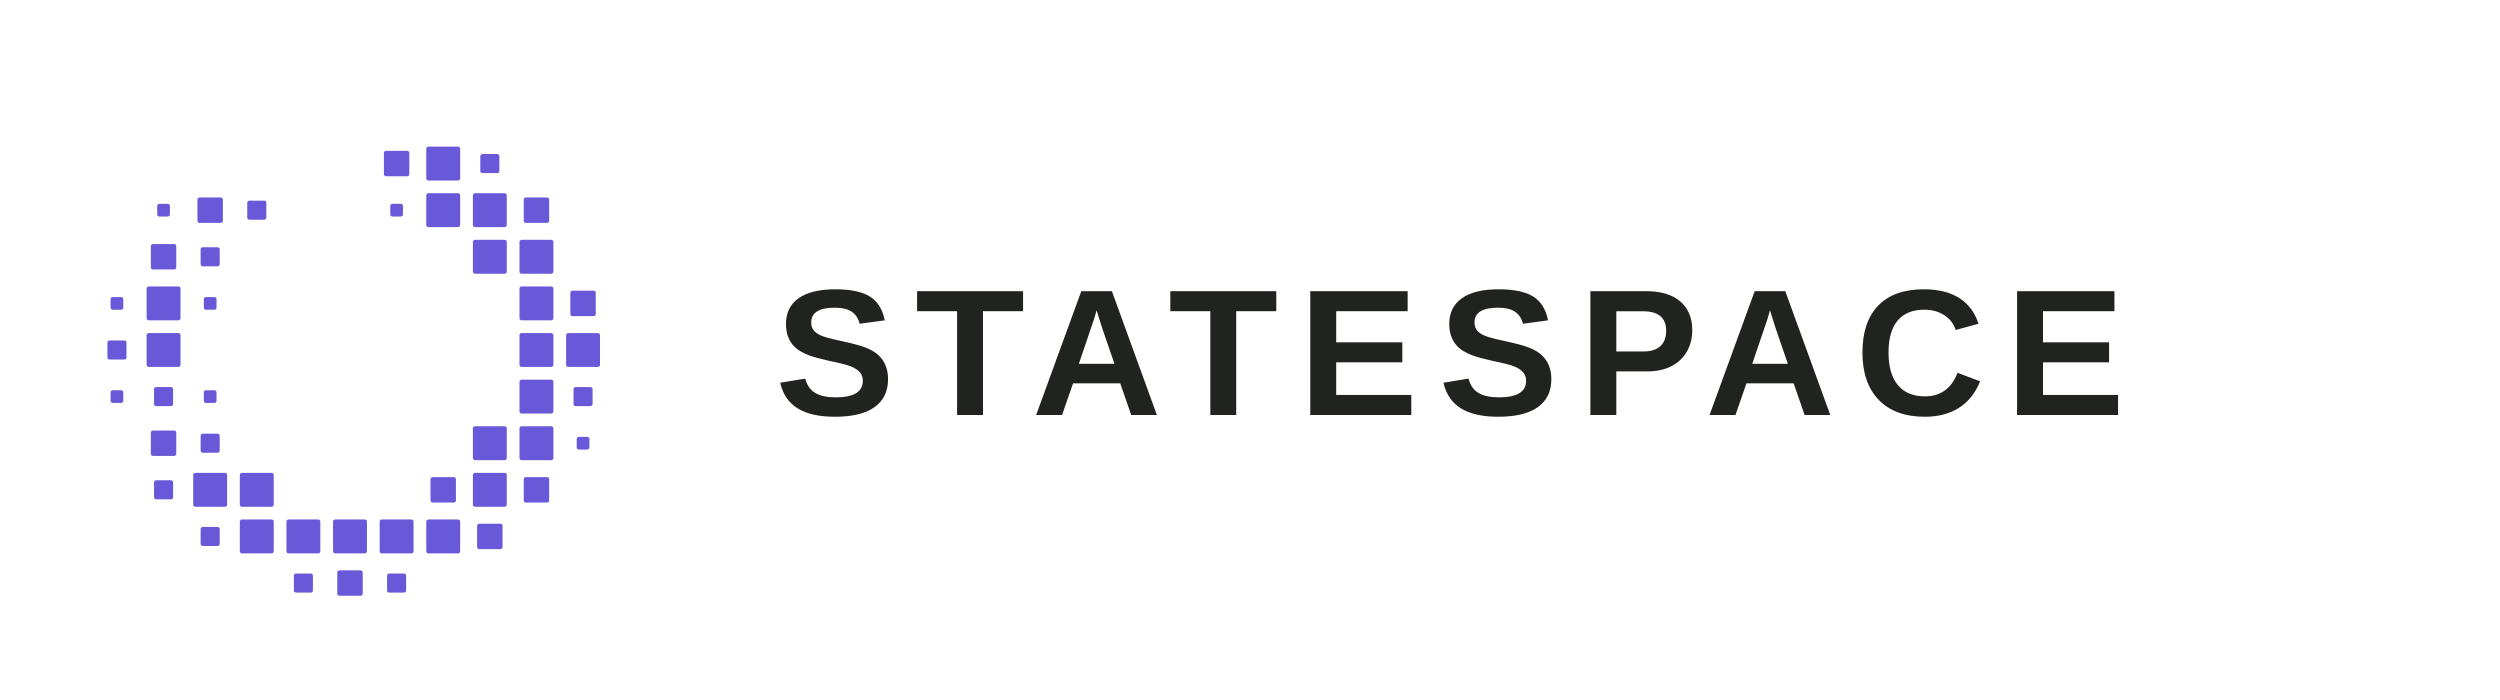
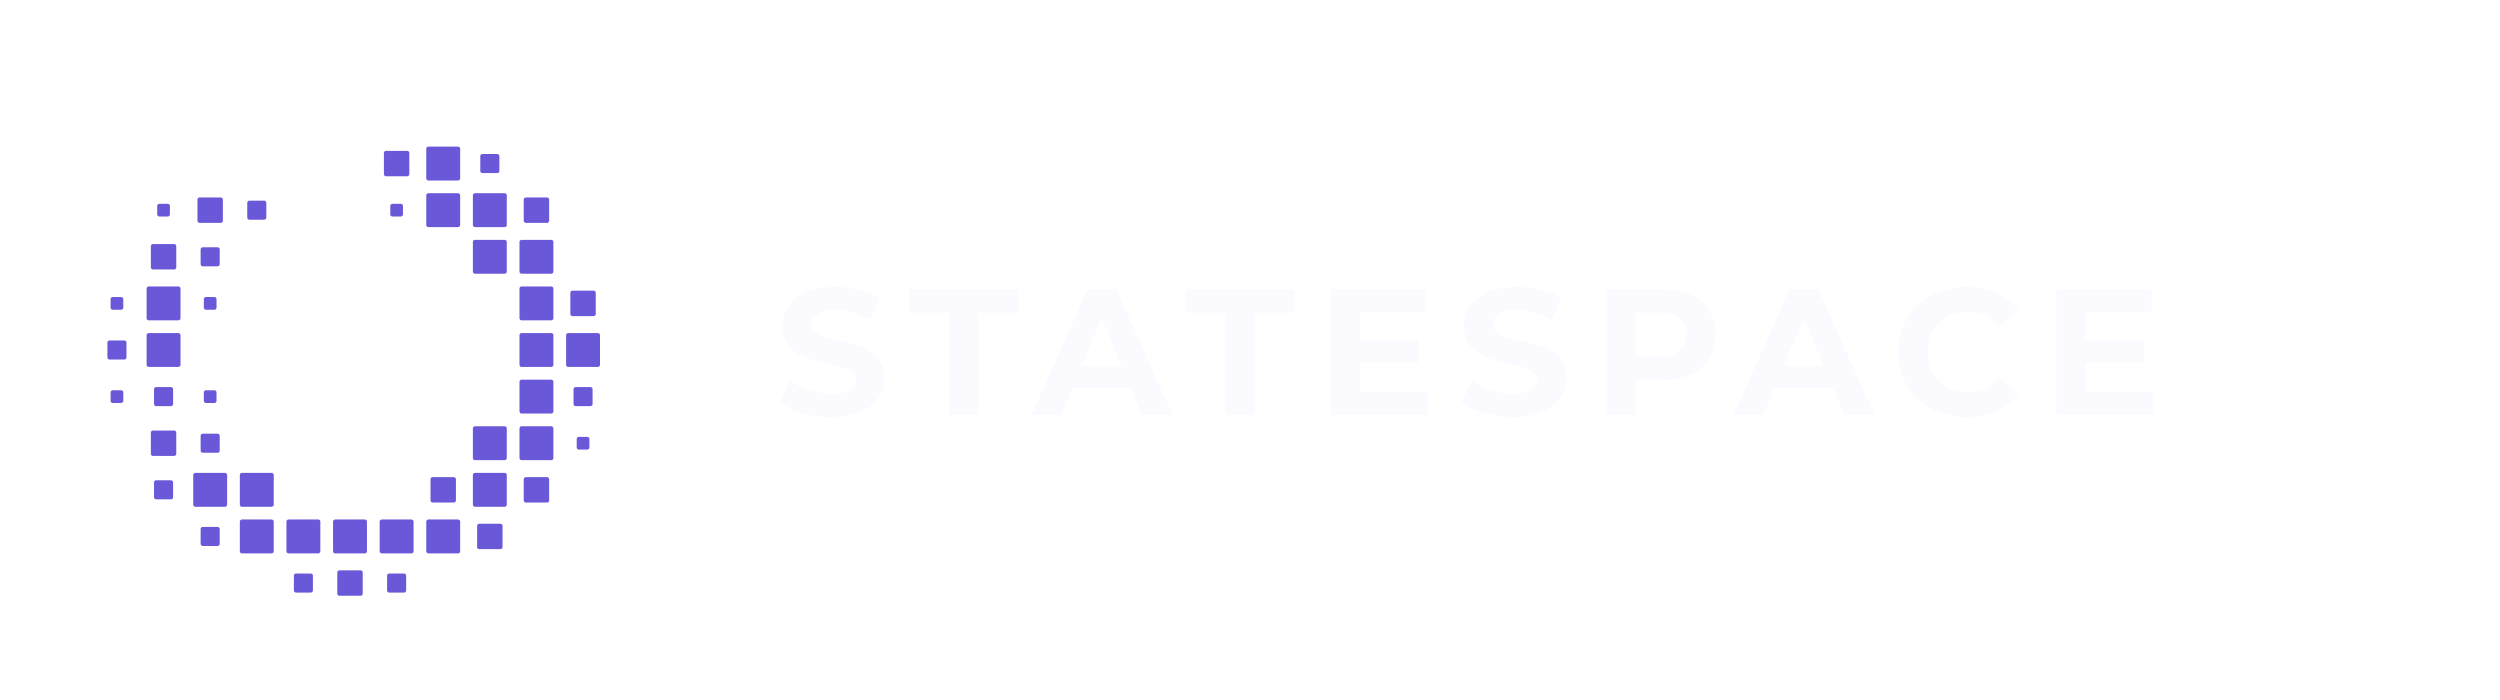
- <svg xmlns="http://www.w3.org/2000/svg" width="1000" height="280" viewBox="0 0 1000 280" role="img" aria-labelledby="title description">
-   <svg x="40" y="40" width="200" height="200" viewBox="0 0 118 118" aria-hidden="true">
-     <g fill="#6959d9">
-       <rect x="67" y="12" width="6" height="6" rx="0.5" />
-       <rect x="77" y="11" width="8" height="8" rx="0.5" />
-       <rect x="89.75" y="12.75" width="4.5" height="4.5" rx="0.5" />
-       <rect x="13.5" y="24.5" width="3" height="3" rx="0.5" />
-       <rect x="23" y="23" width="6" height="6" rx="0.5" />
-       <rect x="34.75" y="23.75" width="4.5" height="4.5" rx="0.5" />
-       <rect x="68.5" y="24.5" width="3" height="3" rx="0.5" />
-       <rect x="77" y="22" width="8" height="8" rx="0.5" />
-       <rect x="88" y="22" width="8" height="8" rx="0.5" />
-       <rect x="100" y="23" width="6" height="6" rx="0.5" />
-       <rect x="12" y="34" width="6" height="6" rx="0.5" />
-       <rect x="23.75" y="34.75" width="4.5" height="4.5" rx="0.5" />
-       <rect x="88" y="33" width="8" height="8" rx="0.5" />
-       <rect x="99" y="33" width="8" height="8" rx="0.5" />
-       <rect x="2.5" y="46.5" width="3" height="3" rx="0.5" />
-       <rect x="11" y="44" width="8" height="8" rx="0.5" />
-       <rect x="24.5" y="46.5" width="3" height="3" rx="0.5" />
-       <rect x="99" y="44" width="8" height="8" rx="0.5" />
-       <rect x="111" y="45" width="6" height="6" rx="0.5" />
-       <rect x="1.75" y="56.75" width="4.5" height="4.5" rx="0.5" />
-       <rect x="11" y="55" width="8" height="8" rx="0.5" />
-       <rect x="99" y="55" width="8" height="8" rx="0.5" />
-       <rect x="110" y="55" width="8" height="8" rx="0.5" />
-       <rect x="2.5" y="68.5" width="3" height="3" rx="0.5" />
-       <rect x="12.75" y="67.75" width="4.5" height="4.5" rx="0.5" />
-       <rect x="24.5" y="68.5" width="3" height="3" rx="0.5" />
-       <rect x="99" y="66" width="8" height="8" rx="0.5" />
-       <rect x="111.75" y="67.75" width="4.5" height="4.5" rx="0.5" />
-       <rect x="12" y="78" width="6" height="6" rx="0.5" />
-       <rect x="23.75" y="78.75" width="4.5" height="4.5" rx="0.5" />
-       <rect x="88" y="77" width="8" height="8" rx="0.5" />
-       <rect x="99" y="77" width="8" height="8" rx="0.5" />
-       <rect x="112.5" y="79.5" width="3" height="3" rx="0.5" />
-       <rect x="12.75" y="89.75" width="4.5" height="4.5" rx="0.5" />
-       <rect x="22" y="88" width="8" height="8" rx="0.5" />
-       <rect x="33" y="88" width="8" height="8" rx="0.5" />
-       <rect x="78" y="89" width="6" height="6" rx="0.5" />
-       <rect x="88" y="88" width="8" height="8" rx="0.5" />
-       <rect x="100" y="89" width="6" height="6" rx="0.5" />
-       <rect x="23.75" y="100.75" width="4.5" height="4.5" rx="0.5" />
-       <rect x="33" y="99" width="8" height="8" rx="0.5" />
-       <rect x="44" y="99" width="8" height="8" rx="0.5" />
-       <rect x="55" y="99" width="8" height="8" rx="0.5" />
-       <rect x="66" y="99" width="8" height="8" rx="0.5" />
-       <rect x="77" y="99" width="8" height="8" rx="0.5" />
-       <rect x="89" y="100" width="6" height="6" rx="0.5" />
-       <rect x="45.75" y="111.75" width="4.5" height="4.5" rx="0.5" />
-       <rect x="56" y="111" width="6" height="6" rx="0.5" />
-       <rect x="67.75" y="111.75" width="4.5" height="4.5" rx="0.5" />
-     </g>
-   </svg>
-   <text x="310" y="166" fill="#20231f" font-family="Montserrat, Arial, sans-serif" font-size="72" font-weight="700" letter-spacing="8">STATESPACE</text>
+ <svg xmlns="http://www.w3.org/2000/svg" width="1000" height="280" viewBox="0 0 1000 280" role="img">
+   <path fill-rule="nonzero" fill="rgb(41.176%, 34.902%, 85.098%)" fill-opacity="1" d="M 154.406 60.34 L 162.883 60.34 C 163.348 60.34 163.73 60.719 163.73 61.188 L 163.73 69.66 C 163.73 70.129 163.348 70.508 162.883 70.508 L 154.406 70.508 C 153.938 70.508 153.559 70.129 153.559 69.66 L 153.559 61.188 C 153.559 60.719 153.938 60.34 154.406 60.34 Z M 154.406 60.34 " />
+   <path fill-rule="nonzero" fill="rgb(41.176%, 34.902%, 85.098%)" fill-opacity="1" d="M 171.355 58.645 L 183.219 58.645 C 183.688 58.645 184.066 59.023 184.066 59.492 L 184.066 71.355 C 184.066 71.824 183.688 72.203 183.219 72.203 L 171.355 72.203 C 170.887 72.203 170.508 71.824 170.508 71.355 L 170.508 59.492 C 170.508 59.023 170.887 58.645 171.355 58.645 Z M 171.355 58.645 " />
+   <path fill-rule="nonzero" fill="rgb(41.176%, 34.902%, 85.098%)" fill-opacity="1" d="M 192.965 61.609 L 198.898 61.609 C 199.367 61.609 199.746 61.988 199.746 62.457 L 199.746 68.391 C 199.746 68.859 199.367 69.238 198.898 69.238 L 192.965 69.238 C 192.5 69.238 192.117 68.859 192.117 68.391 L 192.117 62.457 C 192.117 61.988 192.5 61.609 192.965 61.609 Z M 192.965 61.609 " />
+   <path fill-rule="nonzero" fill="rgb(41.176%, 34.902%, 85.098%)" fill-opacity="1" d="M 63.73 81.527 L 67.117 81.527 C 67.586 81.527 67.965 81.906 67.965 82.371 L 67.965 85.762 C 67.965 86.23 67.586 86.609 67.117 86.609 L 63.73 86.609 C 63.262 86.609 62.883 86.23 62.883 85.762 L 62.883 82.371 C 62.883 81.906 63.262 81.527 63.73 81.527 Z M 63.73 81.527 " />
+   <path fill-rule="nonzero" fill="rgb(41.176%, 34.902%, 85.098%)" fill-opacity="1" d="M 79.832 78.984 L 88.305 78.984 C 88.773 78.984 89.152 79.363 89.152 79.832 L 89.152 88.305 C 89.152 88.773 88.773 89.152 88.305 89.152 L 79.832 89.152 C 79.363 89.152 78.984 88.773 78.984 88.305 L 78.984 79.832 C 78.984 79.363 79.363 78.984 79.832 78.984 Z M 79.832 78.984 " />
+   <path fill-rule="nonzero" fill="rgb(41.176%, 34.902%, 85.098%)" fill-opacity="1" d="M 99.746 80.254 L 105.68 80.254 C 106.145 80.254 106.527 80.633 106.527 81.102 L 106.527 87.035 C 106.527 87.5 106.145 87.883 105.68 87.883 L 99.746 87.883 C 99.277 87.883 98.898 87.5 98.898 87.035 L 98.898 81.102 C 98.898 80.633 99.277 80.254 99.746 80.254 Z M 99.746 80.254 " />
+   <path fill-rule="nonzero" fill="rgb(41.176%, 34.902%, 85.098%)" fill-opacity="1" d="M 156.949 81.527 L 160.34 81.527 C 160.809 81.527 161.188 81.906 161.188 82.371 L 161.188 85.762 C 161.188 86.23 160.809 86.609 160.34 86.609 L 156.949 86.609 C 156.48 86.609 156.102 86.23 156.102 85.762 L 156.102 82.371 C 156.102 81.906 156.48 81.527 156.949 81.527 Z M 156.949 81.527 " />
+   <path fill-rule="nonzero" fill="rgb(41.176%, 34.902%, 85.098%)" fill-opacity="1" d="M 171.355 77.289 L 183.219 77.289 C 183.688 77.289 184.066 77.668 184.066 78.137 L 184.066 90 C 184.066 90.469 183.688 90.848 183.219 90.848 L 171.355 90.848 C 170.887 90.848 170.508 90.469 170.508 90 L 170.508 78.137 C 170.508 77.668 170.887 77.289 171.355 77.289 Z M 171.355 77.289 " />
+   <path fill-rule="nonzero" fill="rgb(41.176%, 34.902%, 85.098%)" fill-opacity="1" d="M 190 77.289 L 201.863 77.289 C 202.332 77.289 202.711 77.668 202.711 78.137 L 202.711 90 C 202.711 90.469 202.332 90.848 201.863 90.848 L 190 90.848 C 189.531 90.848 189.152 90.469 189.152 90 L 189.152 78.137 C 189.152 77.668 189.531 77.289 190 77.289 Z M 190 77.289 " />
+   <path fill-rule="nonzero" fill="rgb(41.176%, 34.902%, 85.098%)" fill-opacity="1" d="M 210.34 78.984 L 218.812 78.984 C 219.281 78.984 219.66 79.363 219.66 79.832 L 219.66 88.305 C 219.66 88.773 219.281 89.152 218.812 89.152 L 210.34 89.152 C 209.871 89.152 209.492 88.773 209.492 88.305 L 209.492 79.832 C 209.492 79.363 209.871 78.984 210.34 78.984 Z M 210.34 78.984 " />
+   <path fill-rule="nonzero" fill="rgb(41.176%, 34.902%, 85.098%)" fill-opacity="1" d="M 61.188 97.629 L 69.66 97.629 C 70.129 97.629 70.508 98.008 70.508 98.473 L 70.508 106.949 C 70.508 107.418 70.129 107.797 69.66 107.797 L 61.188 107.797 C 60.719 107.797 60.34 107.418 60.34 106.949 L 60.34 98.473 C 60.34 98.008 60.719 97.629 61.188 97.629 Z M 61.188 97.629 " />
+   <path fill-rule="nonzero" fill="rgb(41.176%, 34.902%, 85.098%)" fill-opacity="1" d="M 81.102 98.898 L 87.035 98.898 C 87.5 98.898 87.883 99.277 87.883 99.746 L 87.883 105.68 C 87.883 106.145 87.5 106.527 87.035 106.527 L 81.102 106.527 C 80.633 106.527 80.254 106.145 80.254 105.68 L 80.254 99.746 C 80.254 99.277 80.633 98.898 81.102 98.898 Z M 81.102 98.898 " />
+   <path fill-rule="nonzero" fill="rgb(41.176%, 34.902%, 85.098%)" fill-opacity="1" d="M 190 95.934 L 201.863 95.934 C 202.332 95.934 202.711 96.312 202.711 96.781 L 202.711 108.645 C 202.711 109.113 202.332 109.492 201.863 109.492 L 190 109.492 C 189.531 109.492 189.152 109.113 189.152 108.645 L 189.152 96.781 C 189.152 96.312 189.531 95.934 190 95.934 Z M 190 95.934 " />
+   <path fill-rule="nonzero" fill="rgb(41.176%, 34.902%, 85.098%)" fill-opacity="1" d="M 208.645 95.934 L 220.508 95.934 C 220.977 95.934 221.355 96.312 221.355 96.781 L 221.355 108.645 C 221.355 109.113 220.977 109.492 220.508 109.492 L 208.645 109.492 C 208.176 109.492 207.797 109.113 207.797 108.645 L 207.797 96.781 C 207.797 96.312 208.176 95.934 208.645 95.934 Z M 208.645 95.934 " />
+   <path fill-rule="nonzero" fill="rgb(41.176%, 34.902%, 85.098%)" fill-opacity="1" d="M 45.086 118.812 L 48.473 118.812 C 48.941 118.812 49.32 119.191 49.32 119.66 L 49.32 123.051 C 49.32 123.52 48.941 123.898 48.473 123.898 L 45.086 123.898 C 44.617 123.898 44.238 123.52 44.238 123.051 L 44.238 119.66 C 44.238 119.191 44.617 118.812 45.086 118.812 Z M 45.086 118.812 " />
+   <path fill-rule="nonzero" fill="rgb(41.176%, 34.902%, 85.098%)" fill-opacity="1" d="M 59.492 114.578 L 71.355 114.578 C 71.824 114.578 72.203 114.957 72.203 115.422 L 72.203 127.289 C 72.203 127.758 71.824 128.137 71.355 128.137 L 59.492 128.137 C 59.023 128.137 58.645 127.758 58.645 127.289 L 58.645 115.422 C 58.645 114.957 59.023 114.578 59.492 114.578 Z M 59.492 114.578 " />
+   <path fill-rule="nonzero" fill="rgb(41.176%, 34.902%, 85.098%)" fill-opacity="1" d="M 82.371 118.812 L 85.762 118.812 C 86.23 118.812 86.609 119.191 86.609 119.66 L 86.609 123.051 C 86.609 123.52 86.23 123.898 85.762 123.898 L 82.371 123.898 C 81.906 123.898 81.527 123.52 81.527 123.051 L 81.527 119.66 C 81.527 119.191 81.906 118.812 82.371 118.812 Z M 82.371 118.812 " />
+   <path fill-rule="nonzero" fill="rgb(41.176%, 34.902%, 85.098%)" fill-opacity="1" d="M 208.645 114.578 L 220.508 114.578 C 220.977 114.578 221.355 114.957 221.355 115.422 L 221.355 127.289 C 221.355 127.758 220.977 128.137 220.508 128.137 L 208.645 128.137 C 208.176 128.137 207.797 127.758 207.797 127.289 L 207.797 115.422 C 207.797 114.957 208.176 114.578 208.645 114.578 Z M 208.645 114.578 " />
+   <path fill-rule="nonzero" fill="rgb(41.176%, 34.902%, 85.098%)" fill-opacity="1" d="M 228.984 116.27 L 237.457 116.27 C 237.926 116.27 238.305 116.652 238.305 117.117 L 238.305 125.594 C 238.305 126.062 237.926 126.441 237.457 126.441 L 228.984 126.441 C 228.516 126.441 228.137 126.062 228.137 125.594 L 228.137 117.117 C 228.137 116.652 228.516 116.27 228.984 116.27 Z M 228.984 116.27 " />
+   <path fill-rule="nonzero" fill="rgb(41.176%, 34.902%, 85.098%)" fill-opacity="1" d="M 43.812 136.188 L 49.746 136.188 C 50.215 136.188 50.594 136.566 50.594 137.035 L 50.594 142.965 C 50.594 143.434 50.215 143.812 49.746 143.812 L 43.812 143.812 C 43.344 143.812 42.965 143.434 42.965 142.965 L 42.965 137.035 C 42.965 136.566 43.344 136.188 43.812 136.188 Z M 43.812 136.188 " />
+   <path fill-rule="nonzero" fill="rgb(41.176%, 34.902%, 85.098%)" fill-opacity="1" d="M 59.492 133.219 L 71.355 133.219 C 71.824 133.219 72.203 133.602 72.203 134.066 L 72.203 145.934 C 72.203 146.398 71.824 146.781 71.355 146.781 L 59.492 146.781 C 59.023 146.781 58.645 146.398 58.645 145.934 L 58.645 134.066 C 58.645 133.602 59.023 133.219 59.492 133.219 Z M 59.492 133.219 " />
+   <path fill-rule="nonzero" fill="rgb(41.176%, 34.902%, 85.098%)" fill-opacity="1" d="M 208.645 133.219 L 220.508 133.219 C 220.977 133.219 221.355 133.602 221.355 134.066 L 221.355 145.934 C 221.355 146.398 220.977 146.781 220.508 146.781 L 208.645 146.781 C 208.176 146.781 207.797 146.398 207.797 145.934 L 207.797 134.066 C 207.797 133.602 208.176 133.219 208.645 133.219 Z M 208.645 133.219 " />
+   <path fill-rule="nonzero" fill="rgb(41.176%, 34.902%, 85.098%)" fill-opacity="1" d="M 227.289 133.219 L 239.152 133.219 C 239.621 133.219 240 133.602 240 134.066 L 240 145.934 C 240 146.398 239.621 146.781 239.152 146.781 L 227.289 146.781 C 226.82 146.781 226.441 146.398 226.441 145.934 L 226.441 134.066 C 226.441 133.602 226.82 133.219 227.289 133.219 Z M 227.289 133.219 " />
+   <path fill-rule="nonzero" fill="rgb(41.176%, 34.902%, 85.098%)" fill-opacity="1" d="M 45.086 156.102 L 48.473 156.102 C 48.941 156.102 49.32 156.48 49.32 156.949 L 49.32 160.34 C 49.32 160.809 48.941 161.188 48.473 161.188 L 45.086 161.188 C 44.617 161.188 44.238 160.809 44.238 160.34 L 44.238 156.949 C 44.238 156.48 44.617 156.102 45.086 156.102 Z M 45.086 156.102 " />
+   <path fill-rule="nonzero" fill="rgb(41.176%, 34.902%, 85.098%)" fill-opacity="1" d="M 62.457 154.832 L 68.391 154.832 C 68.859 154.832 69.238 155.211 69.238 155.68 L 69.238 161.609 C 69.238 162.078 68.859 162.457 68.391 162.457 L 62.457 162.457 C 61.988 162.457 61.609 162.078 61.609 161.609 L 61.609 155.68 C 61.609 155.211 61.988 154.832 62.457 154.832 Z M 62.457 154.832 " />
+   <path fill-rule="nonzero" fill="rgb(41.176%, 34.902%, 85.098%)" fill-opacity="1" d="M 82.371 156.102 L 85.762 156.102 C 86.23 156.102 86.609 156.48 86.609 156.949 L 86.609 160.34 C 86.609 160.809 86.23 161.188 85.762 161.188 L 82.371 161.188 C 81.906 161.188 81.527 160.809 81.527 160.34 L 81.527 156.949 C 81.527 156.48 81.906 156.102 82.371 156.102 Z M 82.371 156.102 " />
+   <path fill-rule="nonzero" fill="rgb(41.176%, 34.902%, 85.098%)" fill-opacity="1" d="M 208.645 151.863 L 220.508 151.863 C 220.977 151.863 221.355 152.242 221.355 152.711 L 221.355 164.578 C 221.355 165.043 220.977 165.422 220.508 165.422 L 208.645 165.422 C 208.176 165.422 207.797 165.043 207.797 164.578 L 207.797 152.711 C 207.797 152.242 208.176 151.863 208.645 151.863 Z M 208.645 151.863 " />
+   <path fill-rule="nonzero" fill="rgb(41.176%, 34.902%, 85.098%)" fill-opacity="1" d="M 230.254 154.832 L 236.188 154.832 C 236.656 154.832 237.035 155.211 237.035 155.68 L 237.035 161.609 C 237.035 162.078 236.656 162.457 236.188 162.457 L 230.254 162.457 C 229.785 162.457 229.406 162.078 229.406 161.609 L 229.406 155.68 C 229.406 155.211 229.785 154.832 230.254 154.832 Z M 230.254 154.832 " />
+   <path fill-rule="nonzero" fill="rgb(41.176%, 34.902%, 85.098%)" fill-opacity="1" d="M 61.188 172.203 L 69.66 172.203 C 70.129 172.203 70.508 172.582 70.508 173.051 L 70.508 181.527 C 70.508 181.992 70.129 182.371 69.66 182.371 L 61.188 182.371 C 60.719 182.371 60.34 181.992 60.34 181.527 L 60.34 173.051 C 60.34 172.582 60.719 172.203 61.188 172.203 Z M 61.188 172.203 " />
+   <path fill-rule="nonzero" fill="rgb(41.176%, 34.902%, 85.098%)" fill-opacity="1" d="M 81.102 173.473 L 87.035 173.473 C 87.5 173.473 87.883 173.855 87.883 174.32 L 87.883 180.254 C 87.883 180.723 87.5 181.102 87.035 181.102 L 81.102 181.102 C 80.633 181.102 80.254 180.723 80.254 180.254 L 80.254 174.32 C 80.254 173.855 80.633 173.473 81.102 173.473 Z M 81.102 173.473 " />
+   <path fill-rule="nonzero" fill="rgb(41.176%, 34.902%, 85.098%)" fill-opacity="1" d="M 190 170.508 L 201.863 170.508 C 202.332 170.508 202.711 170.887 202.711 171.355 L 202.711 183.219 C 202.711 183.688 202.332 184.066 201.863 184.066 L 190 184.066 C 189.531 184.066 189.152 183.688 189.152 183.219 L 189.152 171.355 C 189.152 170.887 189.531 170.508 190 170.508 Z M 190 170.508 " />
+   <path fill-rule="nonzero" fill="rgb(41.176%, 34.902%, 85.098%)" fill-opacity="1" d="M 208.645 170.508 L 220.508 170.508 C 220.977 170.508 221.355 170.887 221.355 171.355 L 221.355 183.219 C 221.355 183.688 220.977 184.066 220.508 184.066 L 208.645 184.066 C 208.176 184.066 207.797 183.688 207.797 183.219 L 207.797 171.355 C 207.797 170.887 208.176 170.508 208.645 170.508 Z M 208.645 170.508 " />
+   <path fill-rule="nonzero" fill="rgb(41.176%, 34.902%, 85.098%)" fill-opacity="1" d="M 231.527 174.746 L 234.914 174.746 C 235.383 174.746 235.762 175.125 235.762 175.594 L 235.762 178.984 C 235.762 179.449 235.383 179.832 234.914 179.832 L 231.527 179.832 C 231.059 179.832 230.68 179.449 230.68 178.984 L 230.68 175.594 C 230.68 175.125 231.059 174.746 231.527 174.746 Z M 231.527 174.746 " />
+   <path fill-rule="nonzero" fill="rgb(41.176%, 34.902%, 85.098%)" fill-opacity="1" d="M 62.457 192.117 L 68.391 192.117 C 68.859 192.117 69.238 192.5 69.238 192.965 L 69.238 198.898 C 69.238 199.367 68.859 199.746 68.391 199.746 L 62.457 199.746 C 61.988 199.746 61.609 199.367 61.609 198.898 L 61.609 192.965 C 61.609 192.5 61.988 192.117 62.457 192.117 Z M 62.457 192.117 " />
+   <path fill-rule="nonzero" fill="rgb(41.176%, 34.902%, 85.098%)" fill-opacity="1" d="M 78.137 189.152 L 90 189.152 C 90.469 189.152 90.848 189.531 90.848 190 L 90.848 201.863 C 90.848 202.332 90.469 202.711 90 202.711 L 78.137 202.711 C 77.668 202.711 77.289 202.332 77.289 201.863 L 77.289 190 C 77.289 189.531 77.668 189.152 78.137 189.152 Z M 78.137 189.152 " />
+   <path fill-rule="nonzero" fill="rgb(41.176%, 34.902%, 85.098%)" fill-opacity="1" d="M 96.781 189.152 L 108.645 189.152 C 109.113 189.152 109.492 189.531 109.492 190 L 109.492 201.863 C 109.492 202.332 109.113 202.711 108.645 202.711 L 96.781 202.711 C 96.312 202.711 95.934 202.332 95.934 201.863 L 95.934 190 C 95.934 189.531 96.312 189.152 96.781 189.152 Z M 96.781 189.152 " />
+   <path fill-rule="nonzero" fill="rgb(41.176%, 34.902%, 85.098%)" fill-opacity="1" d="M 173.051 190.848 L 181.527 190.848 C 181.992 190.848 182.371 191.227 182.371 191.695 L 182.371 200.168 C 182.371 200.637 181.992 201.016 181.527 201.016 L 173.051 201.016 C 172.582 201.016 172.203 200.637 172.203 200.168 L 172.203 191.695 C 172.203 191.227 172.582 190.848 173.051 190.848 Z M 173.051 190.848 " />
+   <path fill-rule="nonzero" fill="rgb(41.176%, 34.902%, 85.098%)" fill-opacity="1" d="M 190 189.152 L 201.863 189.152 C 202.332 189.152 202.711 189.531 202.711 190 L 202.711 201.863 C 202.711 202.332 202.332 202.711 201.863 202.711 L 190 202.711 C 189.531 202.711 189.152 202.332 189.152 201.863 L 189.152 190 C 189.152 189.531 189.531 189.152 190 189.152 Z M 190 189.152 " />
+   <path fill-rule="nonzero" fill="rgb(41.176%, 34.902%, 85.098%)" fill-opacity="1" d="M 210.34 190.848 L 218.812 190.848 C 219.281 190.848 219.66 191.227 219.66 191.695 L 219.66 200.168 C 219.66 200.637 219.281 201.016 218.812 201.016 L 210.34 201.016 C 209.871 201.016 209.492 200.637 209.492 200.168 L 209.492 191.695 C 209.492 191.227 209.871 190.848 210.34 190.848 Z M 210.34 190.848 " />
+   <path fill-rule="nonzero" fill="rgb(41.176%, 34.902%, 85.098%)" fill-opacity="1" d="M 81.102 210.762 L 87.035 210.762 C 87.5 210.762 87.883 211.141 87.883 211.609 L 87.883 217.543 C 87.883 218.012 87.5 218.391 87.035 218.391 L 81.102 218.391 C 80.633 218.391 80.254 218.012 80.254 217.543 L 80.254 211.609 C 80.254 211.141 80.633 210.762 81.102 210.762 Z M 81.102 210.762 " />
+   <path fill-rule="nonzero" fill="rgb(41.176%, 34.902%, 85.098%)" fill-opacity="1" d="M 96.781 207.797 L 108.645 207.797 C 109.113 207.797 109.492 208.176 109.492 208.645 L 109.492 220.508 C 109.492 220.977 109.113 221.355 108.645 221.355 L 96.781 221.355 C 96.312 221.355 95.934 220.977 95.934 220.508 L 95.934 208.645 C 95.934 208.176 96.312 207.797 96.781 207.797 Z M 96.781 207.797 " />
+   <path fill-rule="nonzero" fill="rgb(41.176%, 34.902%, 85.098%)" fill-opacity="1" d="M 115.422 207.797 L 127.289 207.797 C 127.758 207.797 128.137 208.176 128.137 208.645 L 128.137 220.508 C 128.137 220.977 127.758 221.355 127.289 221.355 L 115.422 221.355 C 114.957 221.355 114.578 220.977 114.578 220.508 L 114.578 208.645 C 114.578 208.176 114.957 207.797 115.422 207.797 Z M 115.422 207.797 " />
+   <path fill-rule="nonzero" fill="rgb(41.176%, 34.902%, 85.098%)" fill-opacity="1" d="M 134.066 207.797 L 145.934 207.797 C 146.398 207.797 146.781 208.176 146.781 208.645 L 146.781 220.508 C 146.781 220.977 146.398 221.355 145.934 221.355 L 134.066 221.355 C 133.602 221.355 133.219 220.977 133.219 220.508 L 133.219 208.645 C 133.219 208.176 133.602 207.797 134.066 207.797 Z M 134.066 207.797 " />
+   <path fill-rule="nonzero" fill="rgb(41.176%, 34.902%, 85.098%)" fill-opacity="1" d="M 152.711 207.797 L 164.578 207.797 C 165.043 207.797 165.422 208.176 165.422 208.645 L 165.422 220.508 C 165.422 220.977 165.043 221.355 164.578 221.355 L 152.711 221.355 C 152.242 221.355 151.863 220.977 151.863 220.508 L 151.863 208.645 C 151.863 208.176 152.242 207.797 152.711 207.797 Z M 152.711 207.797 " />
+   <path fill-rule="nonzero" fill="rgb(41.176%, 34.902%, 85.098%)" fill-opacity="1" d="M 171.355 207.797 L 183.219 207.797 C 183.688 207.797 184.066 208.176 184.066 208.645 L 184.066 220.508 C 184.066 220.977 183.688 221.355 183.219 221.355 L 171.355 221.355 C 170.887 221.355 170.508 220.977 170.508 220.508 L 170.508 208.645 C 170.508 208.176 170.887 207.797 171.355 207.797 Z M 171.355 207.797 " />
+   <path fill-rule="nonzero" fill="rgb(41.176%, 34.902%, 85.098%)" fill-opacity="1" d="M 191.695 209.492 L 200.168 209.492 C 200.637 209.492 201.016 209.871 201.016 210.34 L 201.016 218.812 C 201.016 219.281 200.637 219.66 200.168 219.66 L 191.695 219.66 C 191.227 219.66 190.848 219.281 190.848 218.812 L 190.848 210.34 C 190.848 209.871 191.227 209.492 191.695 209.492 Z M 191.695 209.492 " />
+   <path fill-rule="nonzero" fill="rgb(41.176%, 34.902%, 85.098%)" fill-opacity="1" d="M 118.391 229.406 L 124.32 229.406 C 124.789 229.406 125.168 229.785 125.168 230.254 L 125.168 236.188 C 125.168 236.656 124.789 237.035 124.32 237.035 L 118.391 237.035 C 117.922 237.035 117.543 236.656 117.543 236.188 L 117.543 230.254 C 117.543 229.785 117.922 229.406 118.391 229.406 Z M 118.391 229.406 " />
+   <path fill-rule="nonzero" fill="rgb(41.176%, 34.902%, 85.098%)" fill-opacity="1" d="M 135.762 228.137 L 144.238 228.137 C 144.707 228.137 145.086 228.516 145.086 228.984 L 145.086 237.457 C 145.086 237.926 144.707 238.305 144.238 238.305 L 135.762 238.305 C 135.293 238.305 134.914 237.926 134.914 237.457 L 134.914 228.984 C 134.914 228.516 135.293 228.137 135.762 228.137 Z M 135.762 228.137 " />
+   <path fill-rule="nonzero" fill="rgb(41.176%, 34.902%, 85.098%)" fill-opacity="1" d="M 155.68 229.406 L 161.609 229.406 C 162.078 229.406 162.457 229.785 162.457 230.254 L 162.457 236.188 C 162.457 236.656 162.078 237.035 161.609 237.035 L 155.68 237.035 C 155.211 237.035 154.832 236.656 154.832 236.188 L 154.832 230.254 C 154.832 229.785 155.211 229.406 155.68 229.406 Z M 155.68 229.406 " />
+   <path fill-rule="nonzero" fill="rgb(98.431%, 98.039%, 100%)" fill-opacity="1" d="M 332.547 166.848 C 328.527 166.848 324.664 166.309 320.961 165.234 C 317.258 164.16 314.277 162.766 312.023 161.055 L 315.973 152.234 C 318.113 153.77 320.664 155.031 323.633 156.016 C 326.598 157 329.59 157.492 332.605 157.492 C 334.934 157.492 336.805 157.262 338.219 156.801 C 339.633 156.34 340.668 155.699 341.332 154.887 C 341.996 154.074 342.328 153.148 342.328 152.105 C 342.328 150.762 341.797 149.688 340.73 148.883 C 339.664 148.078 338.266 147.426 336.539 146.922 C 334.809 146.418 332.902 145.938 330.82 145.488 C 328.734 145.035 326.648 144.48 324.555 143.824 C 322.461 143.168 320.551 142.309 318.82 141.246 C 317.094 140.188 315.695 138.785 314.629 137.043 C 313.562 135.301 313.031 133.086 313.031 130.398 C 313.031 127.539 313.805 124.926 315.355 122.559 C 316.906 120.195 319.254 118.301 322.398 116.883 C 325.547 115.461 329.508 114.75 334.289 114.75 C 337.434 114.75 340.547 115.125 343.629 115.875 C 346.711 116.625 349.426 117.73 351.773 119.188 L 348.141 128.023 C 345.816 126.688 343.473 125.703 341.098 125.062 C 338.727 124.426 336.426 124.105 334.188 124.105 C 331.918 124.105 330.07 124.367 328.648 124.887 C 327.227 125.406 326.191 126.094 325.555 126.949 C 324.914 127.805 324.594 128.77 324.594 129.836 C 324.594 131.164 325.125 132.227 326.191 133.02 C 327.258 133.812 328.656 134.449 330.383 134.93 C 332.113 135.41 334.023 135.879 336.117 136.336 C 338.211 136.793 340.297 137.344 342.383 137.984 C 344.465 138.629 346.371 139.473 348.102 140.52 C 349.828 141.566 351.227 142.953 352.293 144.688 C 353.359 146.418 353.891 148.605 353.891 151.246 C 353.891 154.059 353.109 156.645 351.547 159.012 C 349.984 161.375 347.625 163.273 344.473 164.703 C 341.32 166.133 337.348 166.848 332.547 166.848 Z M 379.609 166 L 379.609 125.125 L 363.504 125.125 L 363.504 115.602 L 407.41 115.602 L 407.41 125.125 L 391.301 125.125 L 391.301 166 Z M 412.52 166 L 434.984 115.602 L 446.52 115.602 L 469.027 166 L 456.848 166 L 438.359 121.535 L 442.984 121.535 L 424.5 166 Z M 423.797 155.219 L 426.859 146.367 L 452.824 146.367 L 455.926 155.219 Z M 490.219 166 L 490.219 125.125 L 474.113 125.125 L 474.113 115.602 L 518.02 115.602 L 518.02 125.125 L 501.91 125.125 L 501.91 166 Z M 532.293 166 L 532.293 115.602 L 570.348 115.602 L 570.348 124.984 L 543.871 124.984 L 543.871 156.617 L 571.328 156.617 L 571.328 166 Z M 543.023 144.953 L 543.023 135.883 L 567.312 135.883 L 567.312 144.953 Z M 605.18 166.848 C 601.16 166.848 597.297 166.309 593.594 165.234 C 589.891 164.16 586.91 162.766 584.656 161.055 L 588.605 152.234 C 590.746 153.77 593.297 155.031 596.266 156.016 C 599.23 157 602.223 157.492 605.238 157.492 C 607.566 157.492 609.438 157.262 610.852 156.801 C 612.266 156.34 613.301 155.699 613.965 154.887 C 614.629 154.074 614.961 153.148 614.961 152.105 C 614.961 150.762 614.43 149.688 613.363 148.883 C 612.297 148.078 610.898 147.426 609.172 146.922 C 607.441 146.418 605.535 145.938 603.453 145.488 C 601.367 145.035 599.281 144.48 597.188 143.824 C 595.094 143.168 593.184 142.309 591.453 141.246 C 589.727 140.188 588.328 138.785 587.262 137.043 C 586.195 135.301 585.664 133.086 585.664 130.398 C 585.664 127.539 586.438 124.926 587.988 122.559 C 589.539 120.195 591.887 118.301 595.031 116.883 C 598.18 115.461 602.141 114.75 606.922 114.75 C 610.066 114.75 613.18 115.125 616.262 115.875 C 619.344 116.625 622.059 117.73 624.406 119.188 L 620.773 128.023 C 618.449 126.688 616.105 125.703 613.73 125.062 C 611.359 124.426 609.059 124.105 606.82 124.105 C 604.551 124.105 602.703 124.367 601.281 124.887 C 599.859 125.406 598.824 126.094 598.188 126.949 C 597.547 127.805 597.227 128.77 597.227 129.836 C 597.227 131.164 597.758 132.227 598.824 133.02 C 599.891 133.812 601.289 134.449 603.016 134.93 C 604.746 135.41 606.656 135.879 608.75 136.336 C 610.844 136.793 612.93 137.344 615.016 137.984 C 617.098 138.629 619.004 139.473 620.734 140.52 C 622.461 141.566 623.859 142.953 624.926 144.688 C 625.992 146.418 626.523 148.605 626.523 151.246 C 626.523 154.059 625.742 156.645 624.18 159.012 C 622.617 161.375 620.258 163.273 617.105 164.703 C 613.953 166.133 609.98 166.848 605.18 166.848 Z M 642.543 166 L 642.543 115.602 L 664.328 115.602 C 668.859 115.602 672.762 116.332 676.035 117.797 C 679.309 119.258 681.828 121.359 683.602 124.102 C 685.371 126.84 686.258 130.098 686.258 133.867 C 686.258 137.613 685.371 140.848 683.602 143.578 C 681.828 146.309 679.309 148.414 676.035 149.887 C 672.762 151.359 668.859 152.094 664.328 152.094 L 649.02 152.094 L 654.234 146.863 L 654.234 166 Z M 654.234 148.129 L 649.02 142.598 L 663.727 142.598 C 667.297 142.598 669.977 141.832 671.773 140.297 C 673.566 138.762 674.465 136.621 674.465 133.867 C 674.465 131.09 673.566 128.934 671.773 127.398 C 669.977 125.863 667.297 125.098 663.727 125.098 L 649.02 125.098 L 654.234 119.566 Z M 693.359 166 L 715.824 115.602 L 727.359 115.602 L 749.867 166 L 737.688 166 L 719.199 121.535 L 723.824 121.535 L 705.34 166 Z M 704.637 155.219 L 707.699 146.367 L 733.664 146.367 L 736.766 155.219 Z M 786.59 166.848 C 782.672 166.848 779.051 166.211 775.719 164.941 C 772.387 163.668 769.5 161.863 767.051 159.527 C 764.605 157.188 762.699 154.434 761.336 151.262 C 759.973 148.09 759.293 144.602 759.293 140.801 C 759.293 137 759.973 133.512 761.336 130.34 C 762.699 127.168 764.613 124.414 767.074 122.074 C 769.535 119.738 772.434 117.934 775.762 116.66 C 779.094 115.387 782.715 114.75 786.633 114.75 C 790.996 114.75 794.949 115.508 798.492 117.02 C 802.031 118.531 804.992 120.742 807.371 123.66 L 799.902 130.586 C 798.184 128.625 796.266 127.145 794.145 126.141 C 792.027 125.137 789.711 124.637 787.191 124.637 C 784.836 124.637 782.68 125.027 780.719 125.805 C 778.758 126.586 777.059 127.691 775.621 129.129 C 774.184 130.566 773.066 132.273 772.273 134.254 C 771.48 136.234 771.086 138.418 771.086 140.801 C 771.086 143.184 771.48 145.367 772.273 147.344 C 773.066 149.324 774.184 151.035 775.621 152.473 C 777.059 153.91 778.758 155.016 780.719 155.793 C 782.68 156.574 784.836 156.961 787.191 156.961 C 789.707 156.961 792.027 156.461 794.145 155.457 C 796.266 154.453 798.184 152.961 799.902 150.973 L 807.371 157.898 C 804.992 160.797 802.031 163.012 798.492 164.547 C 794.949 166.082 790.984 166.848 786.59 166.848 Z M 822.566 166 L 822.566 115.602 L 860.621 115.602 L 860.621 124.984 L 834.145 124.984 L 834.145 156.617 L 861.602 156.617 L 861.602 166 Z M 833.297 144.953 L 833.297 135.883 L 857.586 135.883 L 857.586 144.953 Z M 310 96.305 " />
</svg>
